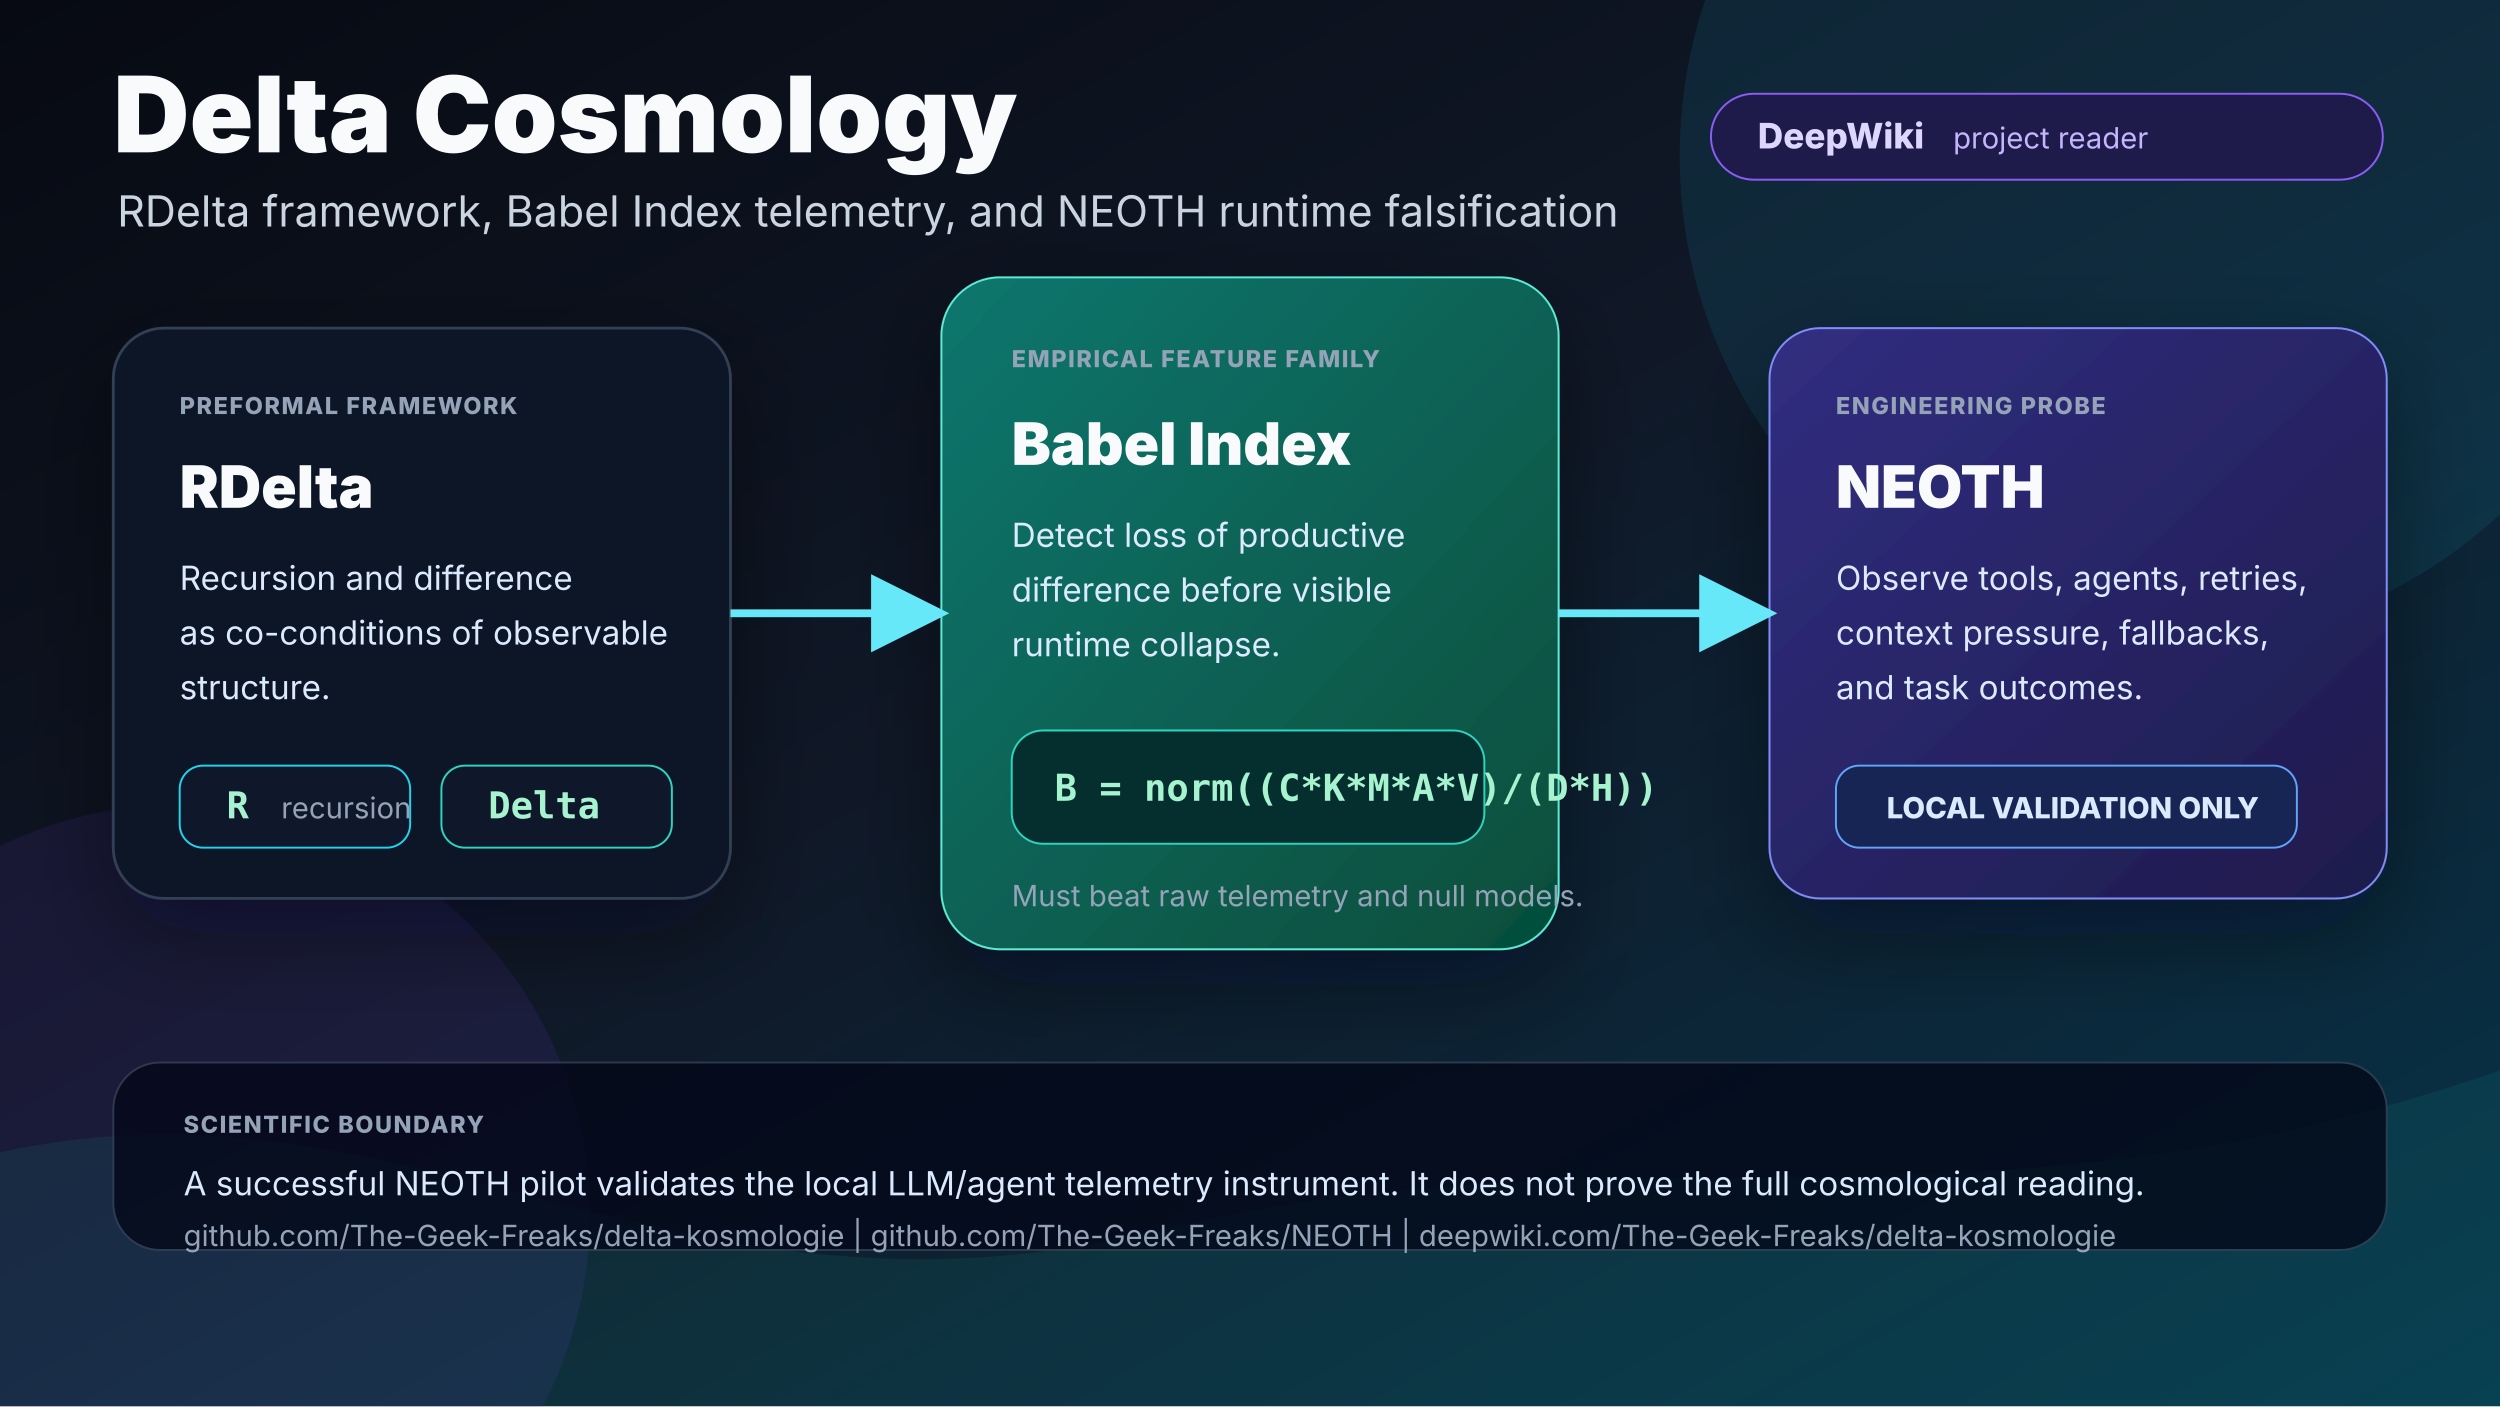
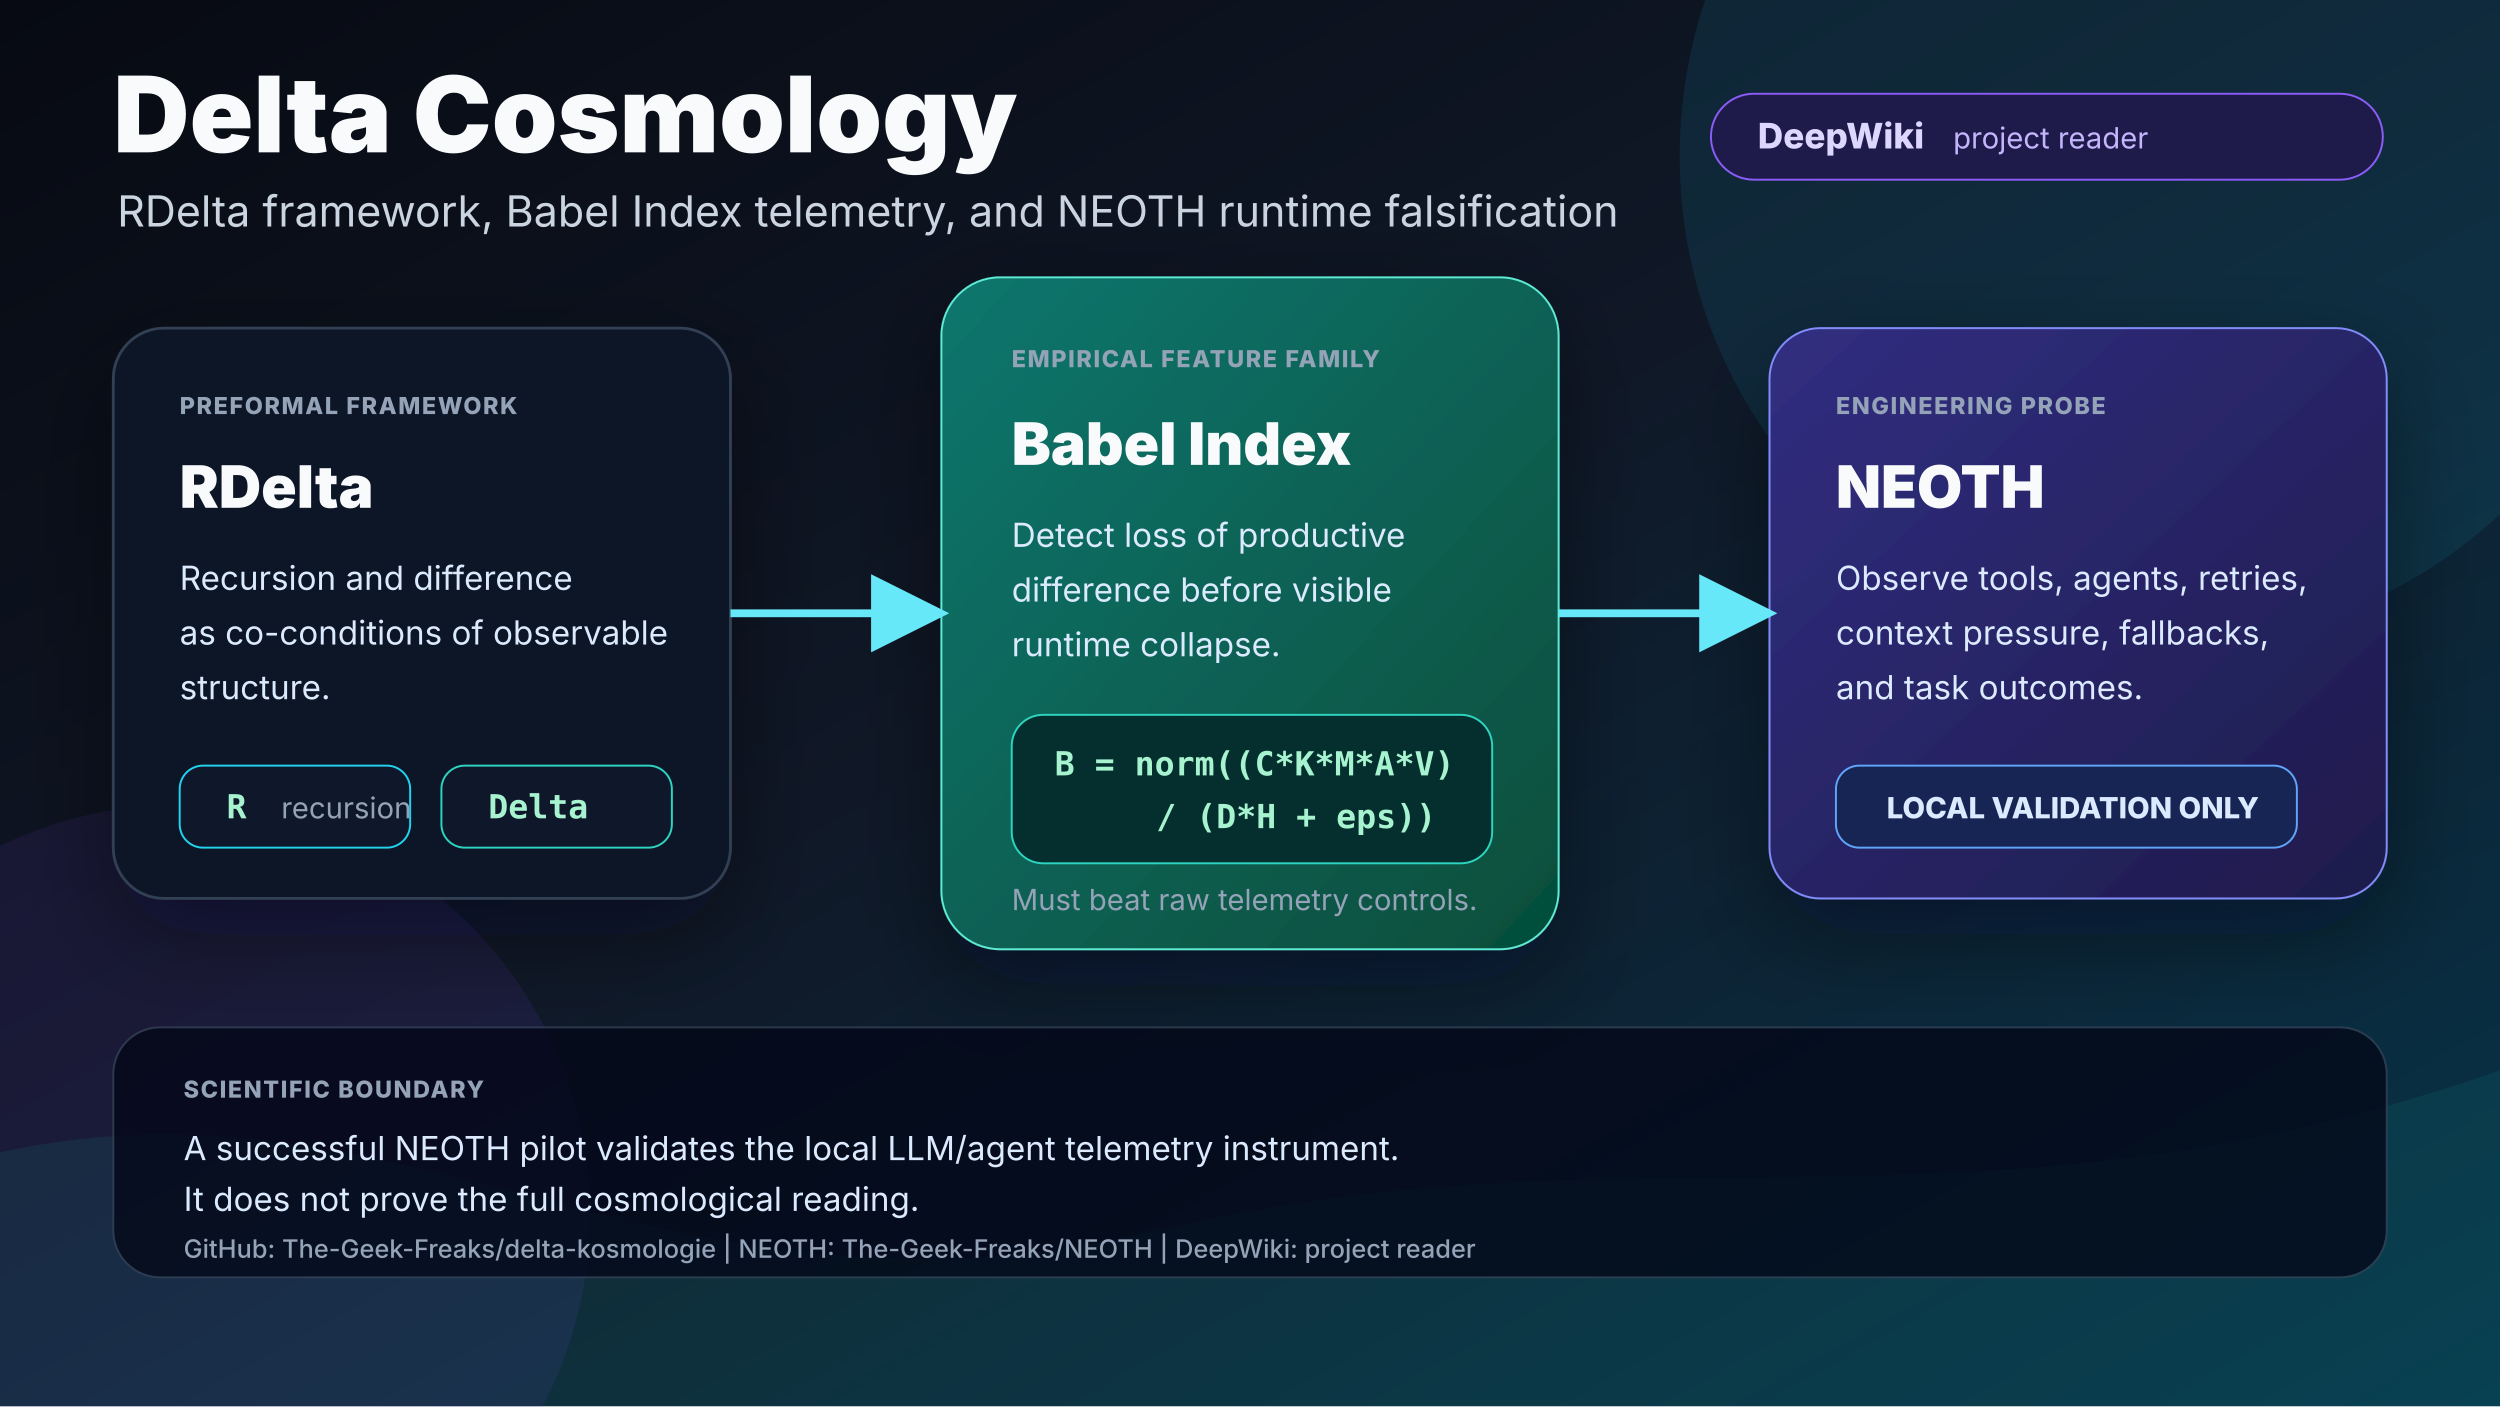
<svg xmlns="http://www.w3.org/2000/svg" width="1280" height="720" viewBox="0 0 1280 720" role="img" aria-labelledby="title desc">
  <defs>
    <linearGradient id="bg" x1="0" y1="0" x2="1" y2="1">
      <stop offset="0" stop-color="#070a12" />
      <stop offset="0.45" stop-color="#101827" />
      <stop offset="1" stop-color="#073449" />
    </linearGradient>
    <linearGradient id="core" x1="0" y1="0" x2="1" y2="1">
      <stop offset="0" stop-color="#0f766e" />
      <stop offset="1" stop-color="#064e3b" />
    </linearGradient>
    <linearGradient id="test" x1="0" y1="0" x2="1" y2="1">
      <stop offset="0" stop-color="#312e81" />
      <stop offset="1" stop-color="#1e1b4b" />
    </linearGradient>
    <filter id="shadow" x="-20%" y="-20%" width="140%" height="140%">
      <feDropShadow dx="0" dy="18" stdDeviation="24" flood-color="#020617" flood-opacity="0.42" />
    </filter>
    <marker id="arrow" markerWidth="12" markerHeight="12" refX="10" refY="6" orient="auto" markerUnits="strokeWidth">
      <path d="M1,1 L11,6 L1,11 Z" fill="#67e8f9" />
    </marker>
    <style>
      .title { font: 850 54px Inter, Segoe UI, Arial, sans-serif; fill: #f8fafc; }
      .subtitle { font: 400 22px Inter, Segoe UI, Arial, sans-serif; fill: #cbd5e1; }
      .eyebrow { font: 800 12px Inter, Segoe UI, Arial, sans-serif; fill: #94a3b8; letter-spacing: 0.8px; }
      .card-title { font: 850 30px Inter, Segoe UI, Arial, sans-serif; fill: #f8fafc; }
      .body { font: 400 17px Inter, Segoe UI, Arial, sans-serif; fill: #dbeafe; }
      .muted { font: 400 15px Inter, Segoe UI, Arial, sans-serif; fill: #94a3b8; }
-       .mono { font: 700 19px Consolas, "SFMono-Regular", Menlo, monospace; fill: #a7f3d0; }
+       .mono { font: 700 17px Consolas, "SFMono-Regular", Menlo, monospace; fill: #a7f3d0; }
+       .micro { font: 500 13px Inter, Segoe UI, Arial, sans-serif; fill: #94a3b8; }
      .card { fill: #101827; stroke: #334155; stroke-width: 1.4; }
      .edge { stroke: #67e8f9; stroke-width: 4; fill: none; marker-end: url(#arrow); }
    </style>
  </defs>
  <rect width="1280" height="720" fill="url(#bg)" />
  <circle cx="1110" cy="80" r="250" fill="#0e7490" opacity="0.18" />
  <circle cx="92" cy="622" r="210" fill="#7c3aed" opacity="0.10" />
  <path d="M0 590 C210 544 345 690 592 630 C836 572 1012 642 1280 548 L1280 720 L0 720 Z" fill="#14b8a6" opacity="0.10" />
  <text x="58" y="78" class="title">Delta Cosmology</text>
  <text x="60" y="116" class="subtitle">RDelta framework, Babel Index telemetry, and NEOTH runtime falsification</text>
  <a href="https://deepwiki.com/The-Geek-Freaks/delta-kosmologie">
    <rect x="876" y="48" width="344" height="44" rx="22" fill="#1e1b4b" stroke="#8b5cf6" />
    <text x="900" y="76" font-family="Inter, Segoe UI, Arial, sans-serif" font-size="18" font-weight="800" fill="#ddd6fe">DeepWiki</text>
    <text x="1000" y="76" font-family="Inter, Segoe UI, Arial, sans-serif" font-size="15" fill="#c4b5fd">project reader</text>
  </a>
  <rect x="58" y="168" width="316" height="292" rx="26" class="card" filter="url(#shadow)" />
  <text x="92" y="212" class="eyebrow">PREFORMAL FRAMEWORK</text>
  <text x="92" y="260" class="card-title">RDelta</text>
  <text x="92" y="302" class="body">Recursion and difference</text>
  <text x="92" y="330" class="body">as co-conditions of observable</text>
  <text x="92" y="358" class="body">structure.</text>
  <rect x="92" y="392" width="118" height="42" rx="12" fill="#0f172a" stroke="#22d3ee" />
  <text x="116" y="419" class="mono">R</text>
  <text x="144" y="419" class="muted">recursion</text>
  <rect x="226" y="392" width="118" height="42" rx="12" fill="#0f172a" stroke="#2dd4bf" />
  <text x="250" y="419" class="mono">Delta</text>
  <rect x="482" y="142" width="316" height="344" rx="30" fill="url(#core)" stroke="#5eead4" filter="url(#shadow)" />
  <text x="518" y="188" class="eyebrow" fill="#ccfbf1">EMPIRICAL FEATURE FAMILY</text>
  <text x="518" y="238" class="card-title">Babel Index</text>
  <text x="518" y="280" class="body">Detect loss of productive</text>
  <text x="518" y="308" class="body">difference before visible</text>
  <text x="518" y="336" class="body">runtime collapse.</text>
-   <rect x="518" y="374" width="242" height="58" rx="16" fill="#042f2e" stroke="#2dd4bf" />
-   <text x="540" y="410" class="mono">B = norm((C*K*M*A*V)/(D*H))</text>
-   <text x="518" y="464" class="muted">Must beat raw telemetry and null models.</text>
+   <rect x="518" y="366" width="246" height="76" rx="16" fill="#042f2e" stroke="#2dd4bf" />
+   <text x="540" y="397" class="mono">B = norm((C*K*M*A*V)</text>
+   <text x="592" y="424" class="mono">/ (D*H + eps))</text>
+   <text x="518" y="466" class="muted">Must beat raw telemetry controls.</text>
  <rect x="906" y="168" width="316" height="292" rx="26" fill="url(#test)" stroke="#818cf8" filter="url(#shadow)" />
  <text x="940" y="212" class="eyebrow">ENGINEERING PROBE</text>
  <text x="940" y="260" class="card-title">NEOTH</text>
  <text x="940" y="302" class="body">Observe tools, agents, retries,</text>
  <text x="940" y="330" class="body">context pressure, fallbacks,</text>
  <text x="940" y="358" class="body">and task outcomes.</text>
  <rect x="940" y="392" width="236" height="42" rx="12" fill="#172554" stroke="#60a5fa" />
  <text x="966" y="419" font-family="Inter, Segoe UI, Arial, sans-serif" font-size="15" font-weight="800" fill="#dbeafe">LOCAL VALIDATION ONLY</text>
  <path d="M374 314 H482" class="edge" />
  <path d="M798 314 H906" class="edge" />
-   <rect x="58" y="544" width="1164" height="96" rx="24" fill="#020617" opacity="0.78" stroke="#334155" />
-   <text x="94" y="580" class="eyebrow">SCIENTIFIC BOUNDARY</text>
-   <text x="94" y="612" class="body">A successful NEOTH pilot validates the local LLM/agent telemetry instrument. It does not prove the full cosmological reading.</text>
-   <text x="94" y="638" class="muted">github.com/The-Geek-Freaks/delta-kosmologie  |  github.com/The-Geek-Freaks/NEOTH  |  deepwiki.com/The-Geek-Freaks/delta-kosmologie</text>
+   <rect x="58" y="526" width="1164" height="128" rx="24" fill="#020617" opacity="0.78" stroke="#334155" />
+   <text x="94" y="562" class="eyebrow">SCIENTIFIC BOUNDARY</text>
+   <text x="94" y="594" class="body">A successful NEOTH pilot validates the local LLM/agent telemetry instrument.</text>
+   <text x="94" y="620" class="body">It does not prove the full cosmological reading.</text>
+   <text x="94" y="644" class="micro">GitHub: The-Geek-Freaks/delta-kosmologie | NEOTH: The-Geek-Freaks/NEOTH | DeepWiki: project reader</text>
</svg>
